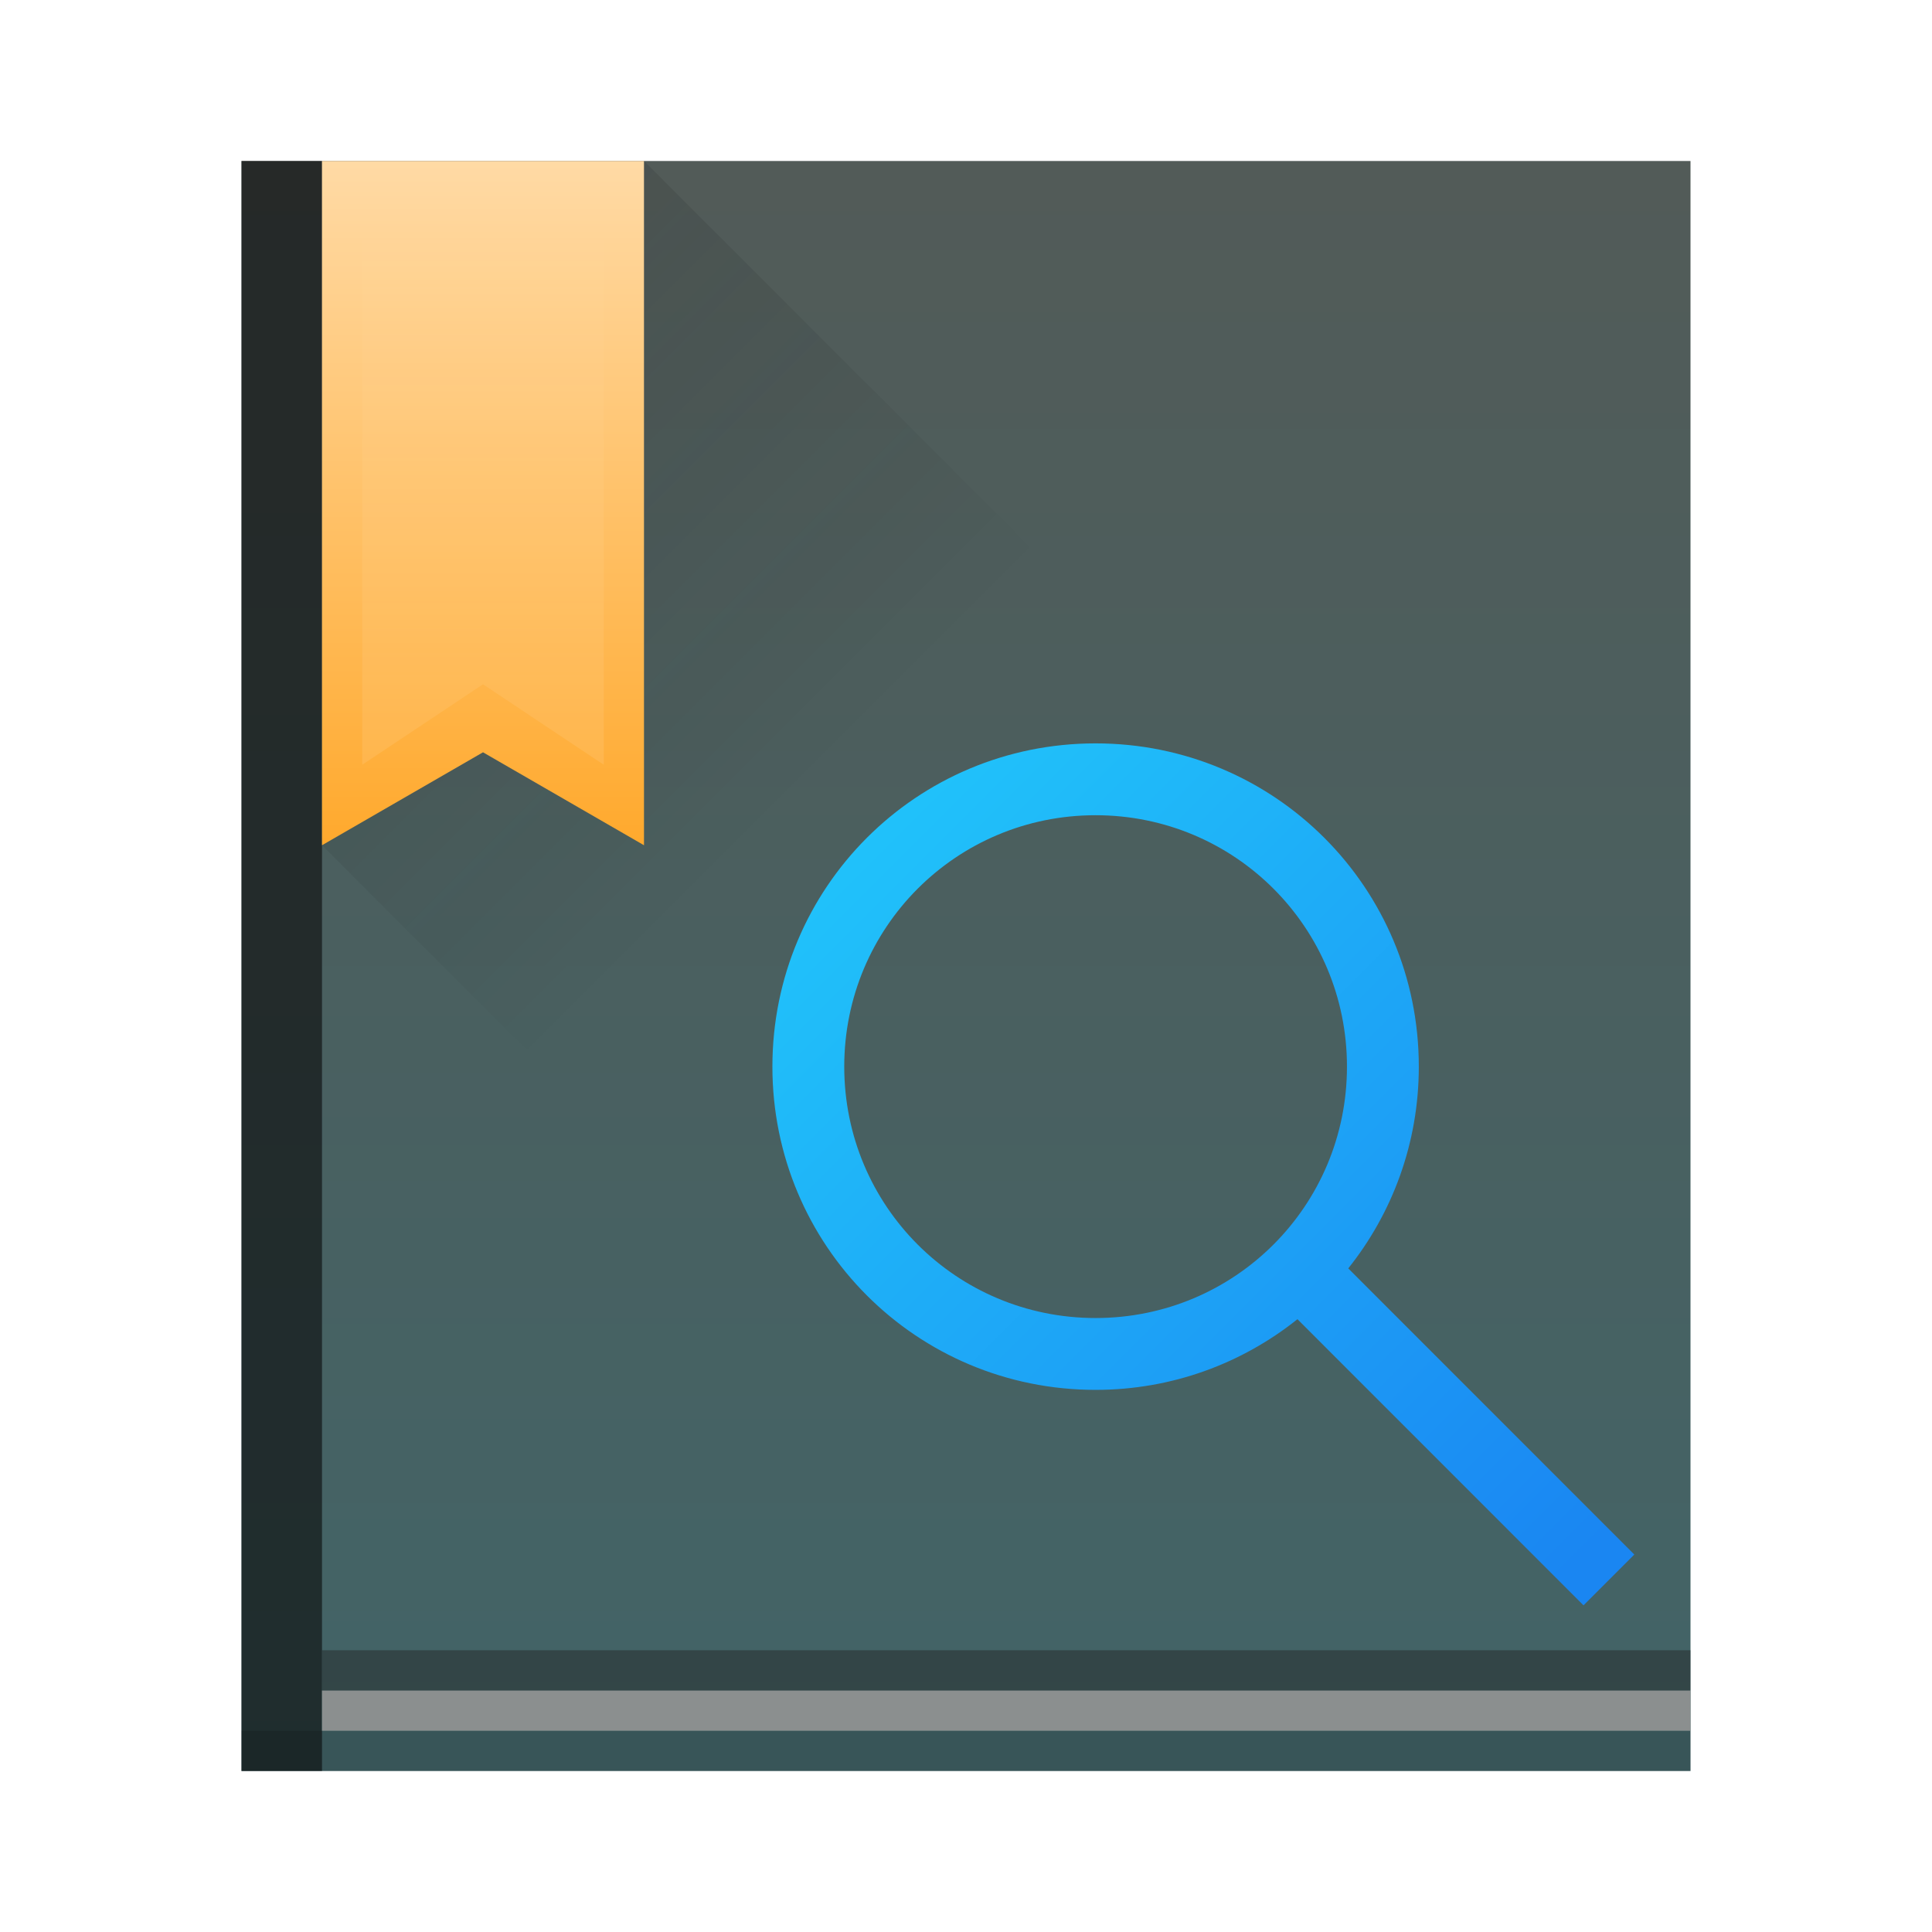
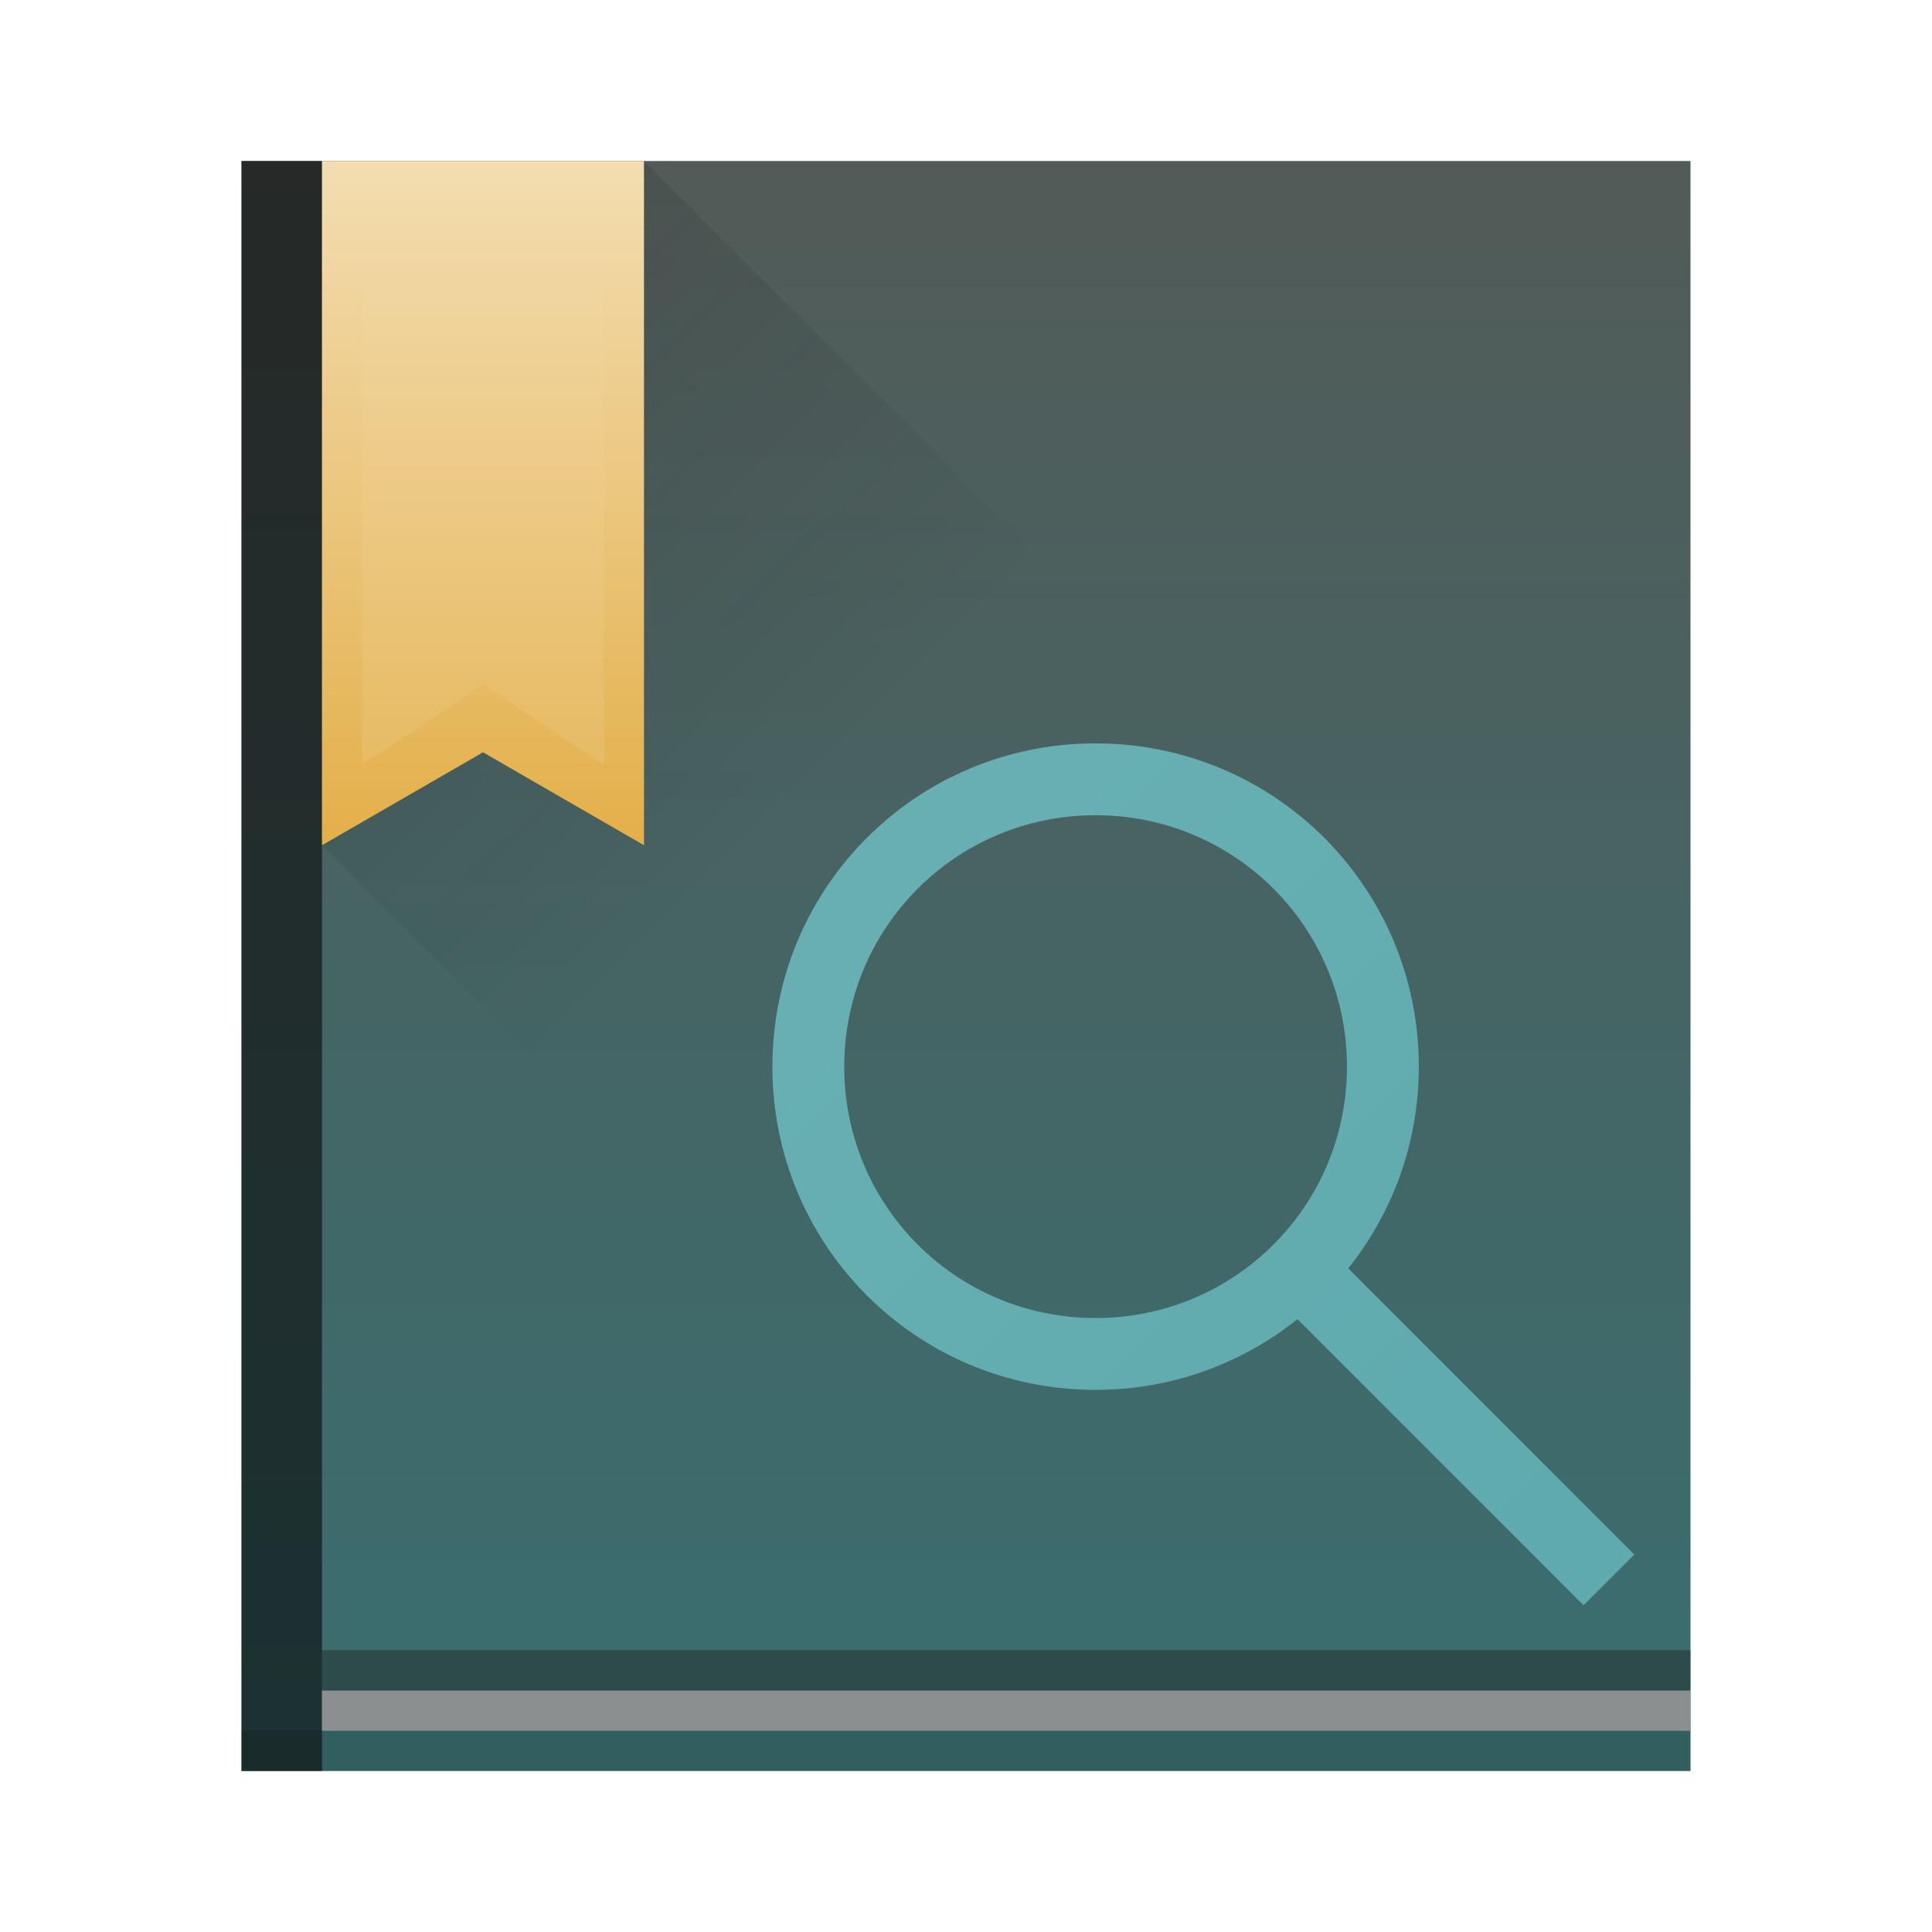
<svg xmlns="http://www.w3.org/2000/svg" xmlns:xlink="http://www.w3.org/1999/xlink" width="48" height="48" version="1.1">
  <defs>
    <linearGradient id="linearGradient4193">
-       <stop style="stop-color:#ffa92d;stop-opacity:1;" offset="0" />
-       <stop style="stop-color:#ffdaa5;stop-opacity:1" offset="1" />
+       <stop style="stop-color:#e3af49;stop-opacity:1;" offset="0" />
+       <stop style="stop-color:#f3ddb1;stop-opacity:1" offset="1" />
    </linearGradient>
    <linearGradient id="0">
      <stop stop-color="#ffffff" />
      <stop offset="1" stop-color="#ffffff" stop-opacity="0" />
    </linearGradient>
    <linearGradient xlink:href="#2" id="1" y1="543.798" x2="0" y2="503.798" gradientUnits="userSpaceOnUse" gradientTransform="matrix(1.125001,0,0,1,-435.6434,-499.798)" />
    <linearGradient id="2">
-       <stop stop-color="#426467" />
+       <stop stop-color="#396e70" />
      <stop offset="1" stop-color="#525b58" />
    </linearGradient>
    <linearGradient xlink:href="#0" id="5" y1="527.798" x2="0" y2="504.798" gradientUnits="userSpaceOnUse" gradientTransform="translate(-384.5714,-499.798)" />
    <linearGradient id="6" y1="-.883" x1="-41.26" y2="37.956" x2="-2.994" gradientUnits="userSpaceOnUse" gradientTransform="translate(-1.01,-1.022)">
-       <stop stop-color="#21c9fb" />
-       <stop offset="1" stop-color="#1a86f2" />
+       <stop stop-color="#69b0b3" />
+       <stop offset="1" stop-color="#5eaaae" />
    </linearGradient>
    <linearGradient xlink:href="#6" id="7" x1="404.571" y1="517.798" x2="424.571" y2="537.798" gradientUnits="userSpaceOnUse" gradientTransform="translate(-384.5714,-499.798)" />
    <linearGradient xlink:href="#linearGradient4193" id="linearGradient4199" x1="14" y1="21" x2="14" y2="4" gradientUnits="userSpaceOnUse" gradientTransform="translate(-1.99999,0)" />
    <linearGradient id="b" y1="4" x1="8" y2="18" gradientUnits="userSpaceOnUse" x2="22">
      <stop stop-color="#292c2f" />
      <stop offset="1" stop-opacity="0" />
    </linearGradient>
  </defs>
  <rect style="fill:url(#1)" rx="0" y="4" x="6" height="40" width="36" />
  <rect style="fill:#000000;fill-opacity:1;opacity:0.15" width="36" height="1" x="6" y="43" />
  <rect width="2" height="40" x="6" y="4" style="opacity:0.6;fill:#080809" />
  <rect style="fill:#8b8f8f" y="42" x="8" height="1" width="34" />
  <rect style="fill:#212323;fill-opacity:0.452" y="41" x="8" height="1" width="34" />
  <path style="fill:url(#linearGradient4199);fill-opacity:1" d="M 8,4 8,21 12,18.691 16,21 16,4 8,4 Z" />
  <path style="opacity:0.15;fill:url(#5)" d="m 9,4 6,0 0,15 -3,-2 -3,2 z" />
  <path style="fill:url(#7)" d="m 27.219,18.469 c -4.449,0 -8.029,3.582 -8.029,8.031 0,4.449 3.58,8.031 8.029,8.031 1.902,0 3.643,-0.659 5.016,-1.756 l 7.107,7.109 1.262,-1.262 -7.107,-7.109 C 34.592,30.141 35.25,28.401 35.25,26.5 c 0,-4.449 -3.582,-8.031 -8.031,-8.031 z m 0,1.785 c 3.46,0 6.246,2.786 6.246,6.246 0,3.46 -2.786,6.246 -6.246,6.246 -3.46,0 -6.244,-2.786 -6.244,-6.246 0,-3.46 2.784,-6.246 6.244,-6.246 z" />
  <path style="opacity:0.2;fill:url(#b);fill-rule:evenodd" d="M 16,4 16,21 12,18.691 8,21 31,44 42,44 42,30 Z" />
</svg>
